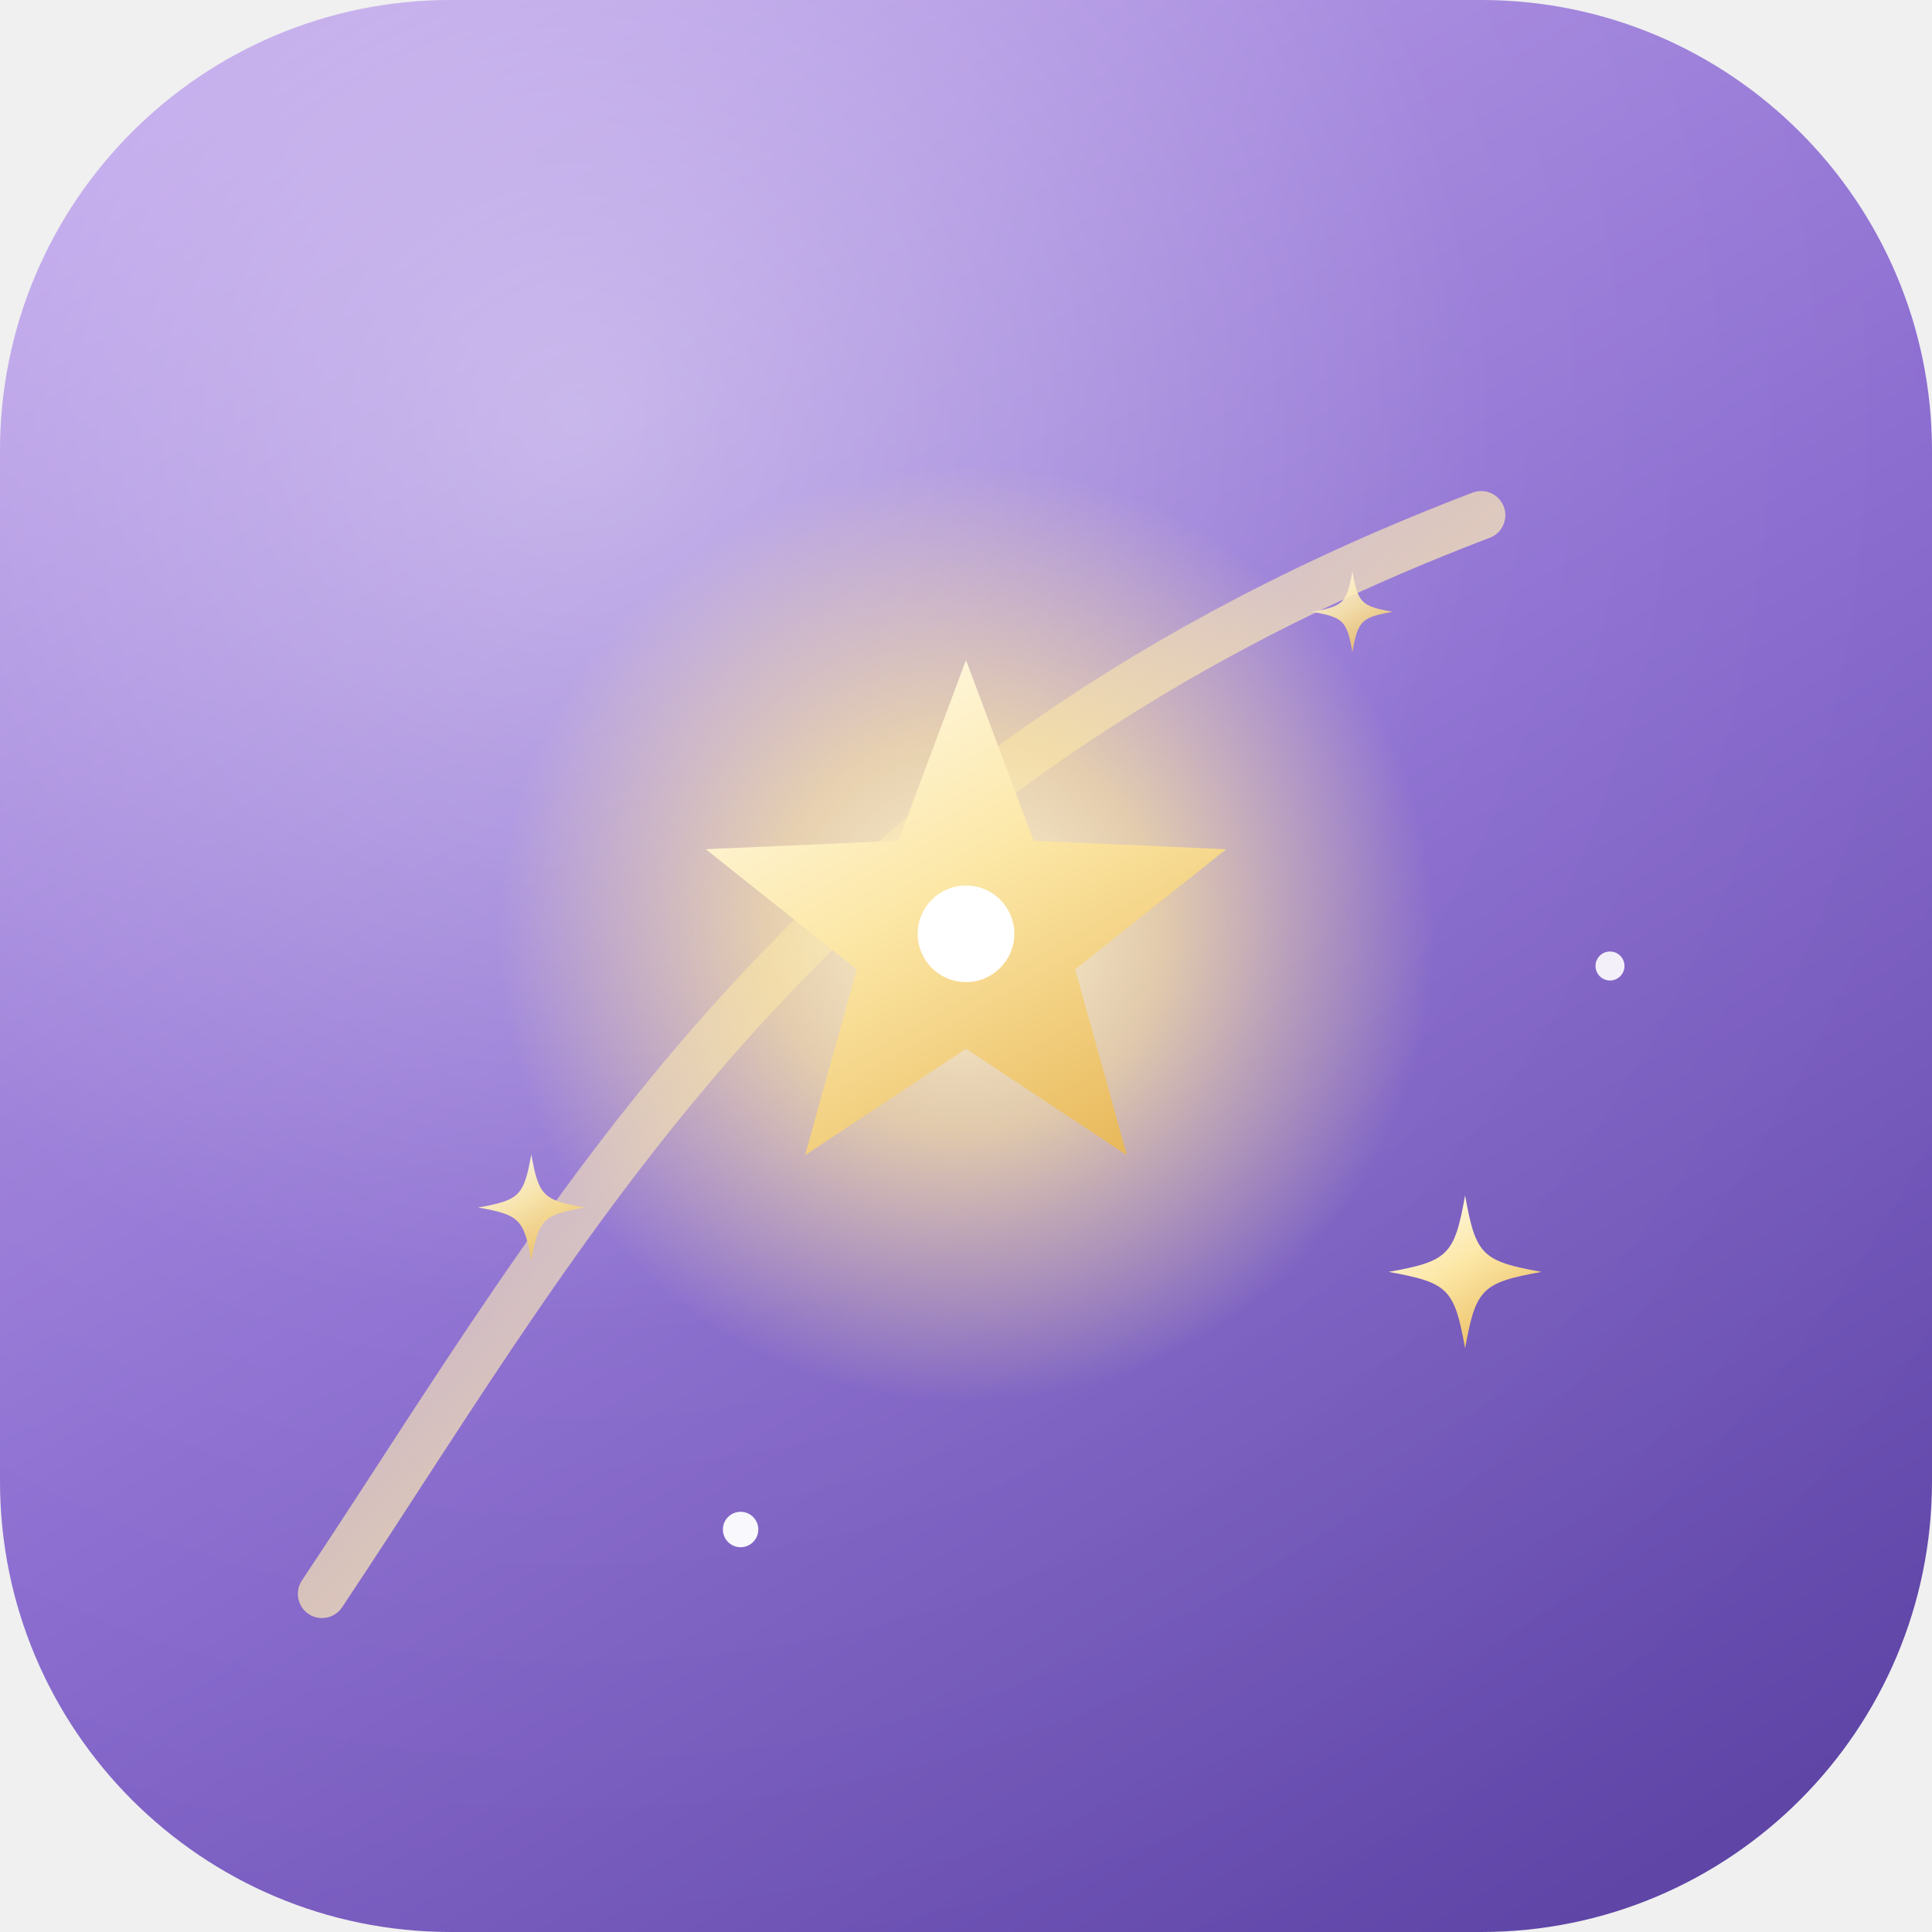
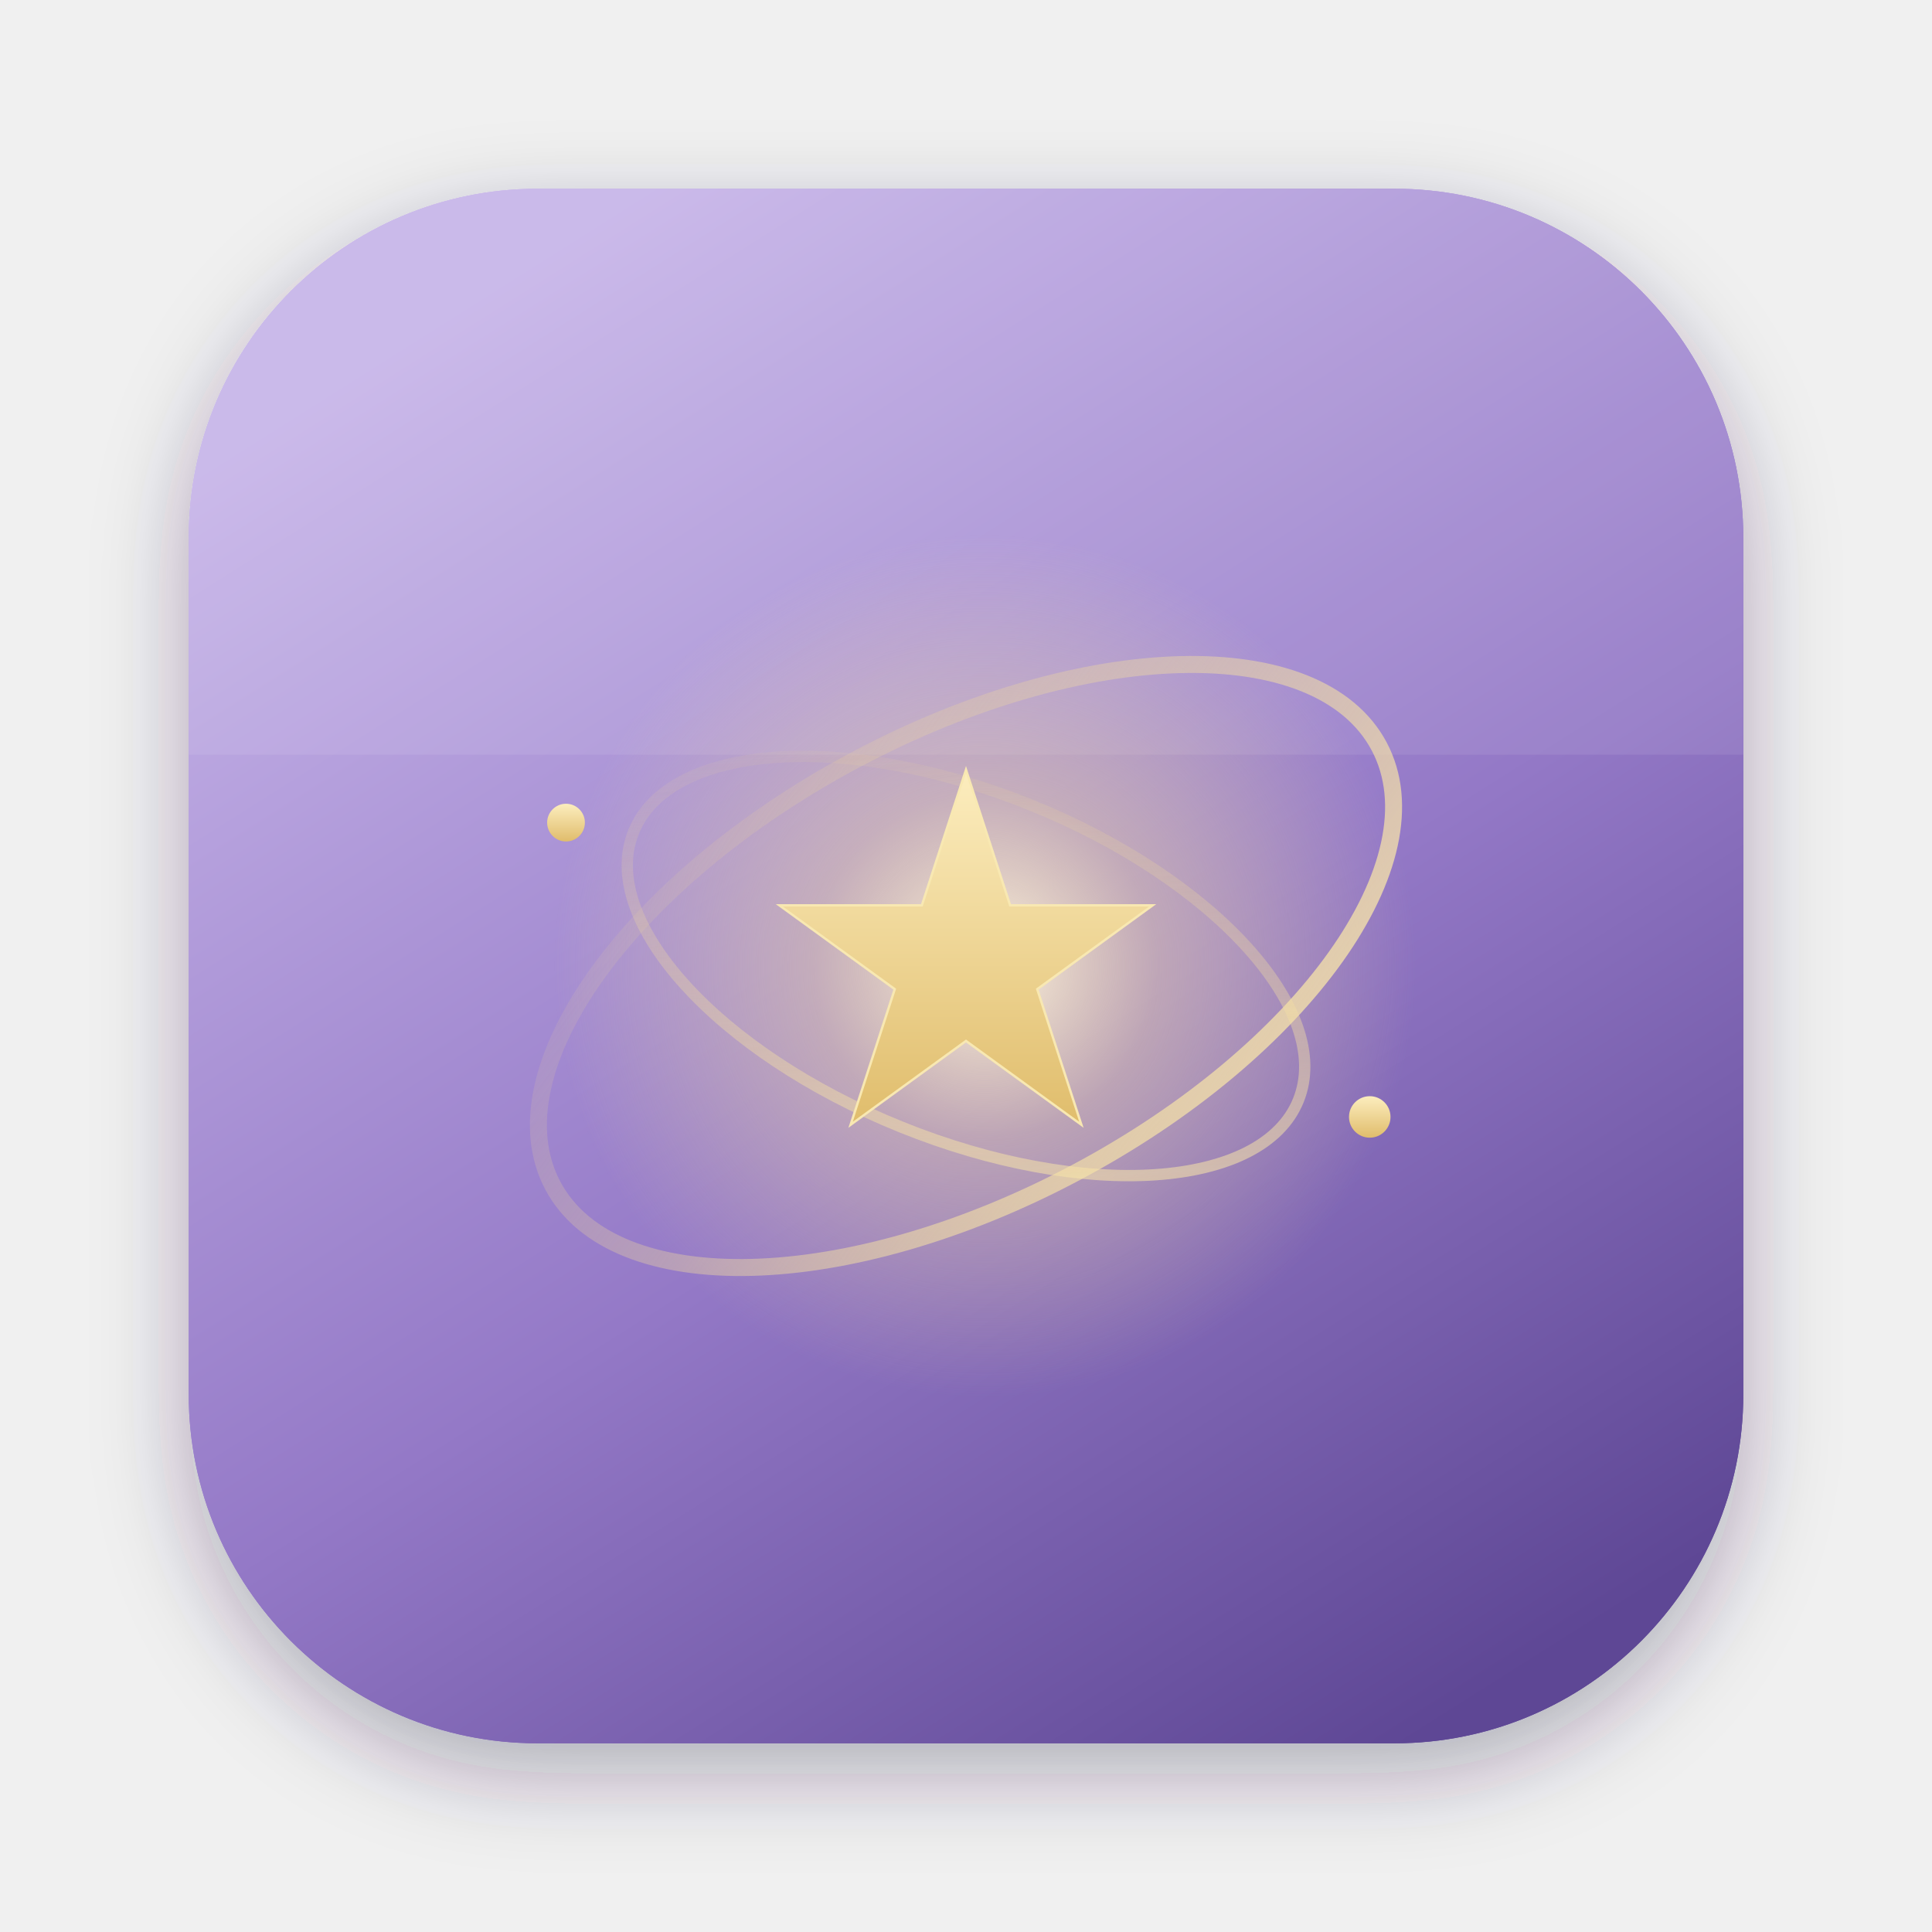
- <svg xmlns="http://www.w3.org/2000/svg" xmlns:xlink="http://www.w3.org/1999/xlink" width="1024" height="1024" viewBox="0 0 240 240">
+ <svg xmlns="http://www.w3.org/2000/svg" width="1024" height="1024" viewBox="0 0 1024 1024">
  <defs>
-     <linearGradient id="sky" x1="0.2" y1="0" x2="0.8" y2="1">
-       <stop offset="0" stop-color="#B79BE8" />
-       <stop offset="0.5" stop-color="#8A6BD0" />
-       <stop offset="1" stop-color="#5E45A6" />
+     <linearGradient id="bg" x1="0.2" y1="0.05" x2="0.8" y2="1">
+       <stop offset="0" stop-color="#C6B4E8" />
+       <stop offset="0.55" stop-color="#9479C7" />
+       <stop offset="1" stop-color="#5E4795" />
    </linearGradient>
-     <radialGradient id="sheen" cx="0.3" cy="0.22" r="0.85">
-       <stop offset="0" stop-color="#FFFFFF" stop-opacity="0.40" />
-       <stop offset="0.55" stop-color="#FFFFFF" stop-opacity="0.06" />
-       <stop offset="1" stop-color="#FFFFFF" stop-opacity="0" />
+     <radialGradient id="halo" cx="0.52" cy="0.5" r="0.46">
+       <stop offset="0" stop-color="#FFF7E0" stop-opacity="1" />
+       <stop offset="0.4" stop-color="#F2DCA4" stop-opacity="0.45" />
+       <stop offset="1" stop-color="#F2DCA4" stop-opacity="0" />
    </radialGradient>
-     <linearGradient id="gold" x1="0.2" y1="0" x2="0.8" y2="1">
-       <stop offset="0" stop-color="#FFFBEC" />
-       <stop offset="0.45" stop-color="#FCE7A6" />
-       <stop offset="1" stop-color="#E8B85A" />
+     <linearGradient id="gold" x1="0" y1="0" x2="0" y2="1">
+       <stop offset="0" stop-color="#FCEDBE" />
+       <stop offset="1" stop-color="#E0BD6C" />
    </linearGradient>
-     <radialGradient id="glow" cx="0.5" cy="0.5" r="0.5">
-       <stop offset="0" stop-color="#FFF7D8" stop-opacity="1" />
-       <stop offset="0.42" stop-color="#FBE5A0" stop-opacity="0.75" />
-       <stop offset="1" stop-color="#FBE5A0" stop-opacity="0" />
-     </radialGradient>
    <linearGradient id="trail" x1="0" y1="0" x2="1" y2="1">
-       <stop offset="0" stop-color="#FFF7DA" stop-opacity="0" />
-       <stop offset="0.5" stop-color="#FCEAB4" stop-opacity="0.7" />
-       <stop offset="1" stop-color="#FFFFFF" stop-opacity="1" />
+       <stop offset="0" stop-color="#EBD296" stop-opacity="0" />
+       <stop offset="1" stop-color="#F8E6AC" stop-opacity="0.9" />
    </linearGradient>
    <clipPath id="sq">
-       <rect x="0" y="0" width="240" height="240" rx="56" />
+       <rect x="100" y="100" width="824" height="824" rx="185" />
    </clipPath>
-     <g id="star">
-       <path d="M0,-10 L2.47,-3.40 L9.51,-3.09 L3.99,1.30 L5.88,8.09 L0,4.2 L-5.88,8.09 L-3.99,1.30 L-9.51,-3.09 L-2.47,-3.40 Z" fill="url(#gold)" />
+     <filter id="sh" x="-25%" y="-25%" width="150%" height="160%">
+       <feDropShadow dx="0" dy="16" stdDeviation="24" flood-color="#2A1E4A" flood-opacity="0.32" />
+     </filter>
+   </defs>
+   <g filter="url(#sh)">
+     <rect x="100" y="100" width="824" height="824" rx="185" fill="url(#bg)" />
+   </g>
+   <g clip-path="url(#sq)">
+     <rect x="100" y="100" width="824" height="824" fill="url(#bg)" />
+     <rect x="100" y="100" width="824" height="300" fill="#FFFFFF" opacity="0.08" />
+     <circle cx="512" cy="512" r="250" fill="url(#halo)" />
+     <ellipse cx="512" cy="512" rx="248" ry="124" fill="none" stroke="url(#trail)" stroke-width="9" transform="rotate(-28 512 512)" stroke-linecap="round" />
+     <ellipse cx="512" cy="512" rx="190" ry="92" fill="none" stroke="url(#trail)" stroke-width="6" transform="rotate(22 512 512)" opacity="0.75" stroke-linecap="round" />
+     <g transform="translate(512,512) scale(104)" fill="url(#gold)" stroke="#F8E8B2" stroke-width="0.012">
+       <path d="M 0 -1 L 0.225 -0.309 L 0.951 -0.309 L 0.363 0.118 L 0.588 0.809 L 0 0.382 L -0.588 0.809 L -0.363 0.118 L -0.951 -0.309 L -0.225 -0.309 Z" />
    </g>
-     <g id="spark">
-       <path d="M0 -10 C1.4 -2.2 2.2 -1.4 10 0 C2.2 1.4 1.4 2.2 0 10 C-1.4 2.2 -2.2 1.4 -10 0 C-2.2 -1.4 -1.4 -2.2 0 -10 Z" fill="url(#gold)" />
+     <g fill="url(#gold)">
+       <circle cx="300" cy="436" r="10" />
+       <circle cx="726" cy="592" r="11" />
    </g>
-   </defs>
-   <rect x="0" y="0" width="240" height="240" rx="56" fill="url(#sky)" />
-   <g clip-path="url(#sq)">
-     <rect x="0" y="0" width="240" height="240" fill="url(#sheen)" />
-     <path d="M40 198 C72 150 100 96 184 64" fill="none" stroke="url(#trail)" stroke-width="6" stroke-linecap="round" />
-     <circle cx="120" cy="116" r="58" fill="url(#glow)" />
-     <use xlink:href="#star" transform="translate(120,116) scale(3.4)" />
-     <circle cx="120" cy="116" r="6" fill="#FFFFFF" />
-     <use xlink:href="#spark" transform="translate(182,158) scale(0.95)" opacity="1" />
-     <use xlink:href="#spark" transform="translate(66,150) scale(0.66)" opacity="0.95" />
-     <use xlink:href="#spark" transform="translate(168,76) scale(0.5)" opacity="0.9" />
-     <circle cx="92" cy="190" r="2.2" fill="#FFFFFF" opacity="0.95" />
-     <circle cx="200" cy="120" r="1.8" fill="#FFFFFF" opacity="0.9" />
  </g>
</svg>
